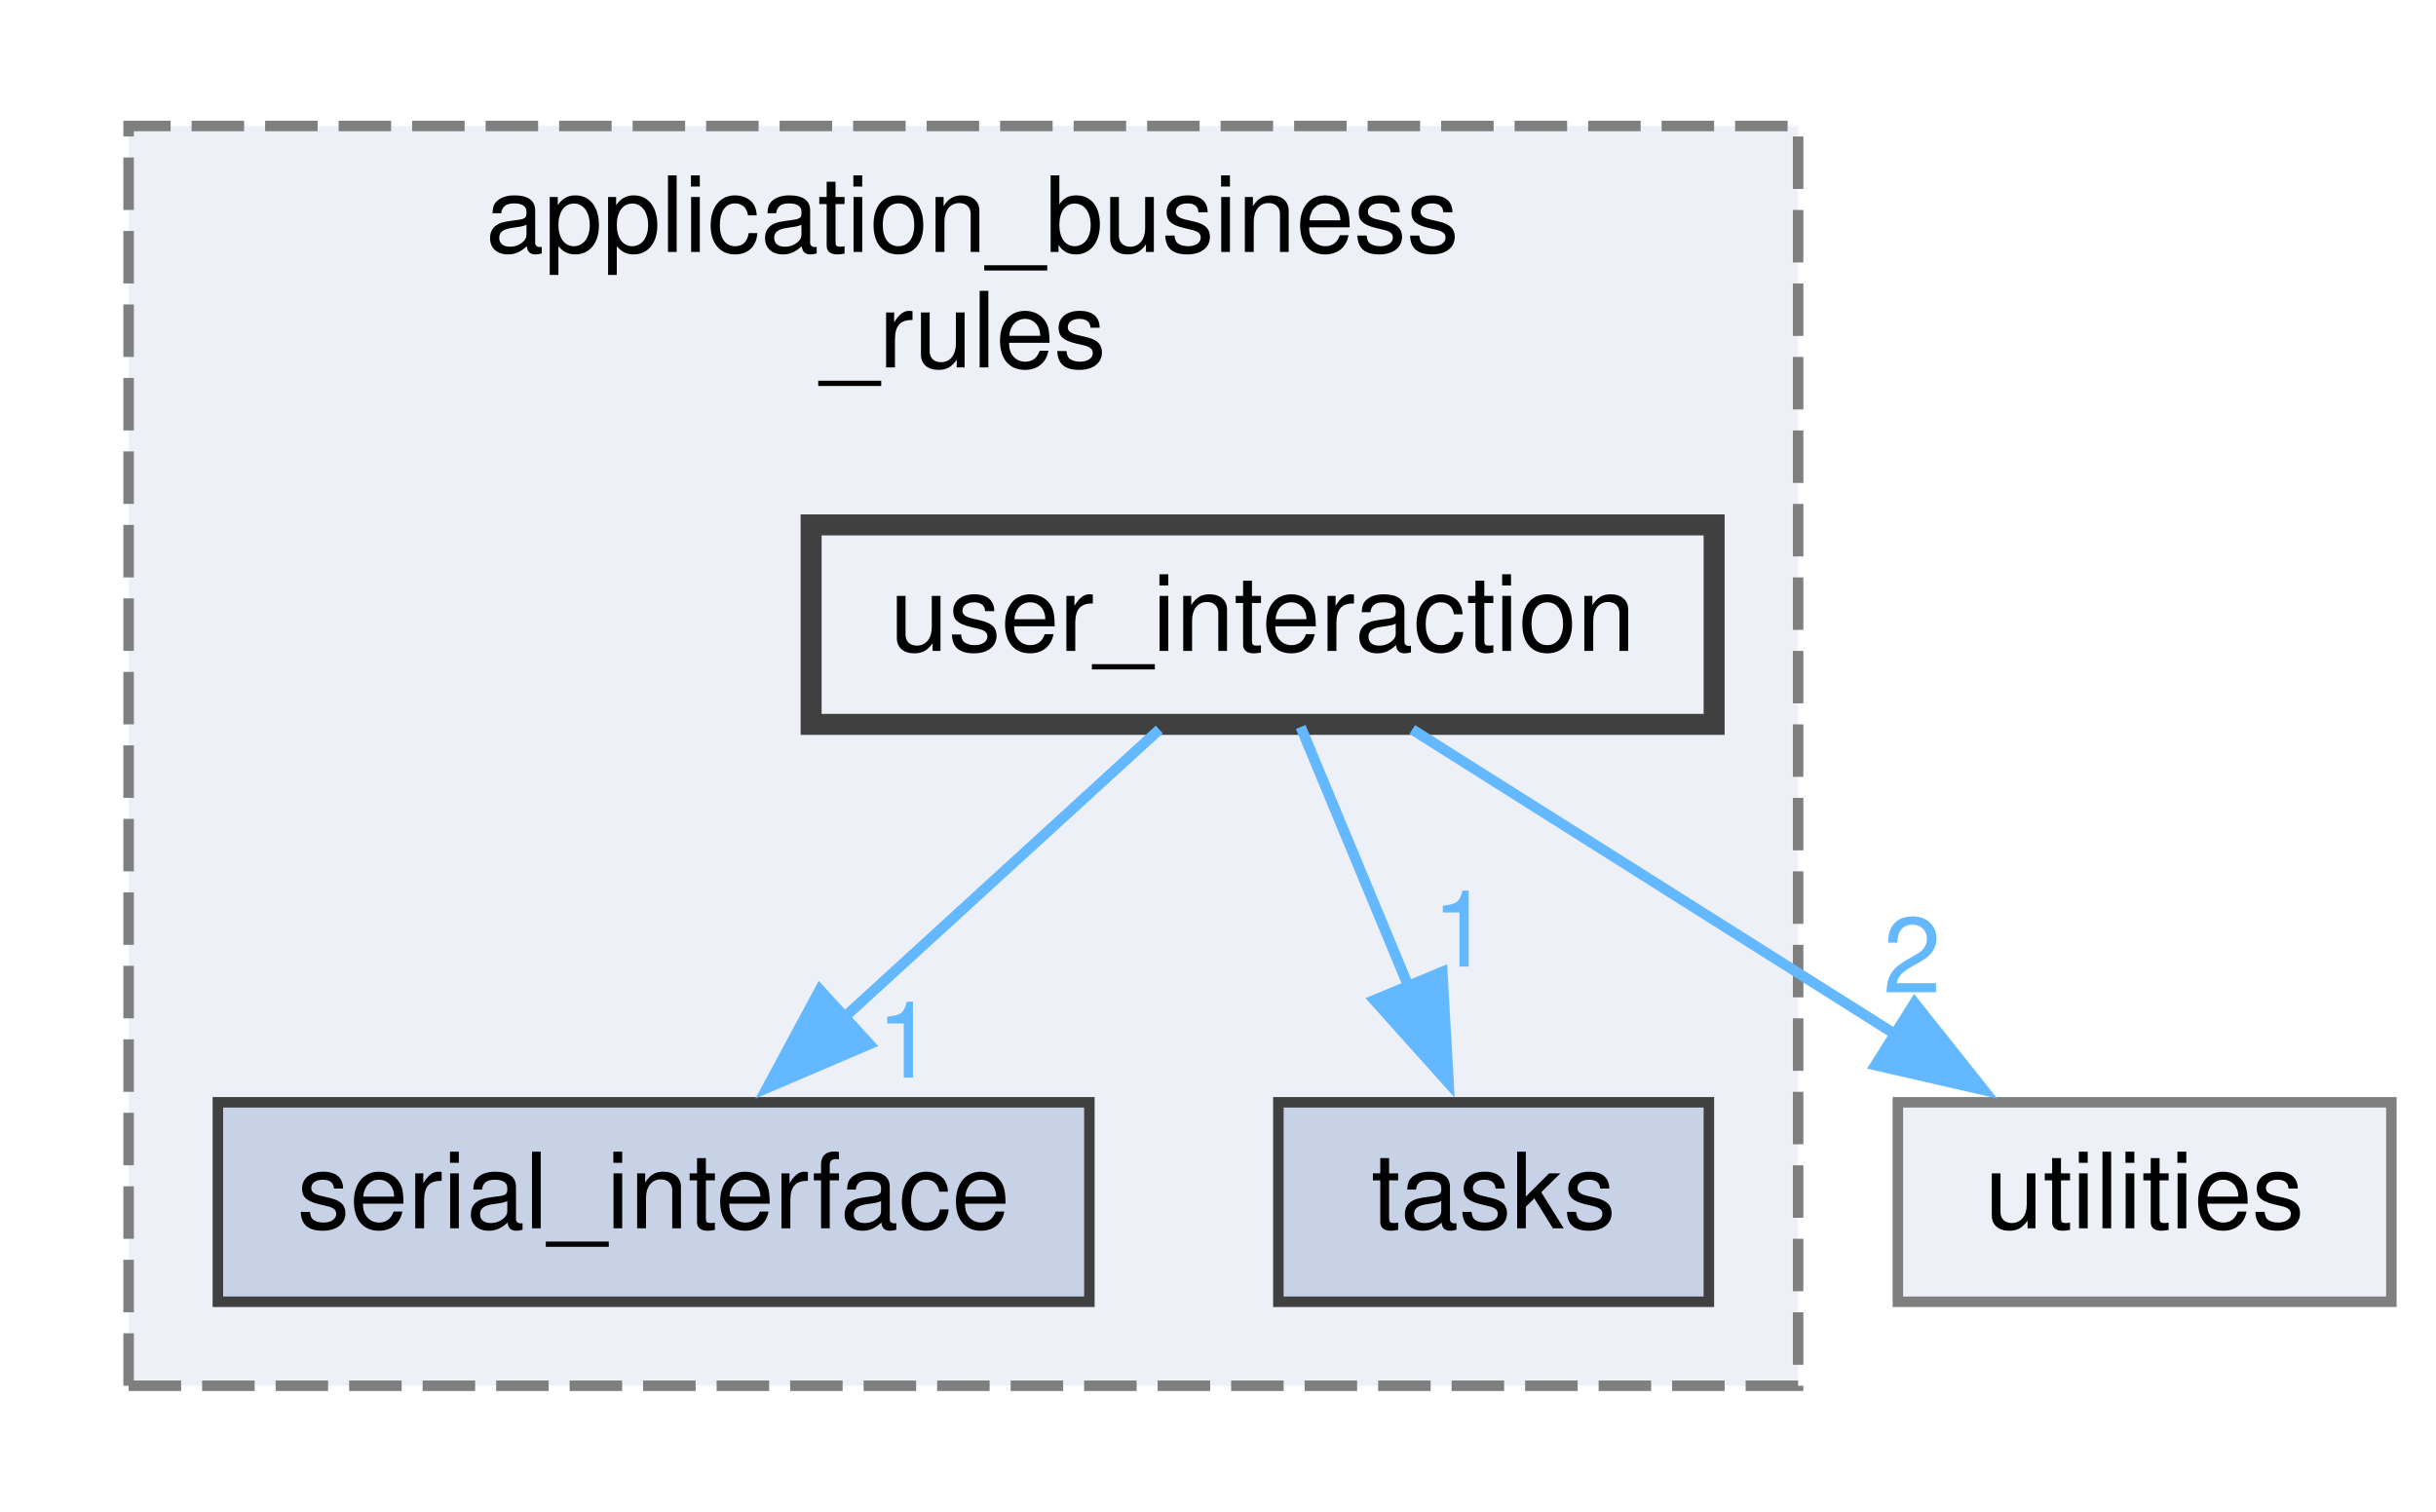
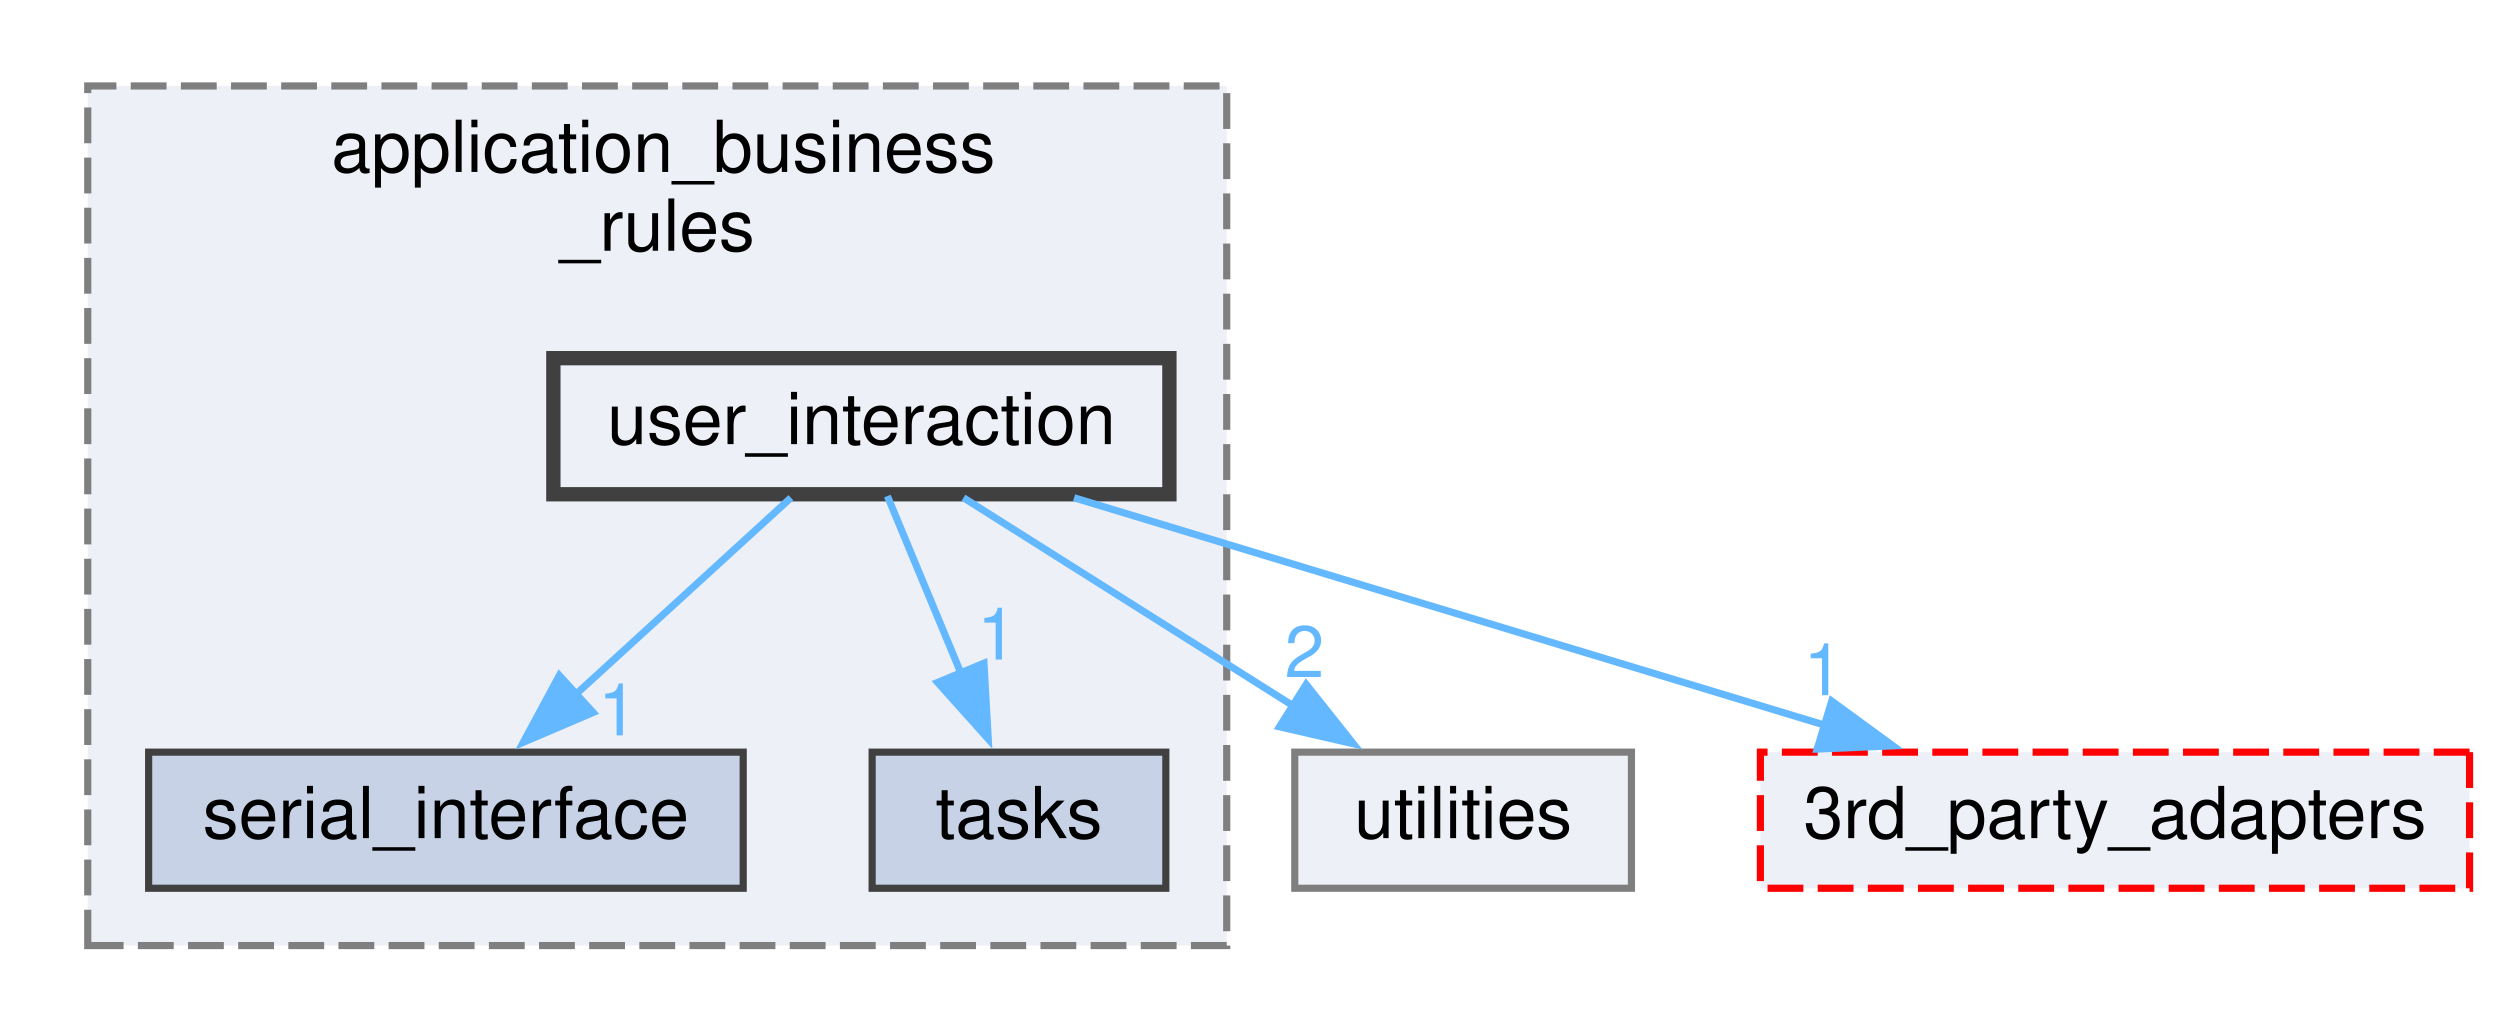
- <svg xmlns="http://www.w3.org/2000/svg" xmlns:xlink="http://www.w3.org/1999/xlink" width="232pt" height="144pt" viewBox="0.00 0.00 231.50 144.00">
+ <svg xmlns="http://www.w3.org/2000/svg" xmlns:xlink="http://www.w3.org/1999/xlink" width="349pt" height="144pt" viewBox="0.00 0.00 348.50 144.00">
  <g id="graph0" class="graph" transform="scale(1 1) rotate(0) translate(4 140)">
    <g id="clust1" class="cluster">
      <g id="a_clust1">
        <a xlink:href="dir_6dbb42d2342d9d7292a192bc1d024acc.xhtml" target="_top" xlink:title="Package Application Business Rules.">
          <polygon fill="#edf0f7" stroke="#7f7f7f" stroke-dasharray="5,2" points="8,-8 8,-128 167,-128 167,-8 8,-8" />
          <text text-anchor="start" x="42" y="-116" font-family="Helvetica,sans-Serif" font-size="10.00">application_business</text>
          <text text-anchor="middle" x="87.5" y="-105" font-family="Helvetica,sans-Serif" font-size="10.00">_rules</text>
        </a>
      </g>
    </g>
    <g id="node1" class="node">
      <g id="a_node1">
        <a xlink:href="dir_17a6007a5c84c34f300c622be50c188b.xhtml" target="_top" xlink:title="serial_interface">
          <polygon fill="#c8d2e7" stroke="#404040" points="99.5,-35 16.5,-35 16.5,-16 99.5,-16 99.5,-35" />
          <text text-anchor="middle" x="58" y="-23" font-family="Helvetica,sans-Serif" font-size="10.00">serial_interface</text>
        </a>
      </g>
    </g>
    <g id="node2" class="node">
      <g id="a_node2">
        <a xlink:href="dir_dab382b21b73aae3d74d7668eeeacf78.xhtml" target="_top" xlink:title="tasks">
          <polygon fill="#c8d2e7" stroke="#404040" points="158.5,-35 117.5,-35 117.5,-16 158.5,-16 158.5,-35" />
          <text text-anchor="middle" x="138" y="-23" font-family="Helvetica,sans-Serif" font-size="10.00">tasks</text>
        </a>
      </g>
    </g>
    <g id="node3" class="node">
      <g id="a_node3">
        <a xlink:href="dir_6c970bd3e9ed525c032ca1b33f237f5b.xhtml" target="_top" xlink:title="user_interaction">
          <polygon fill="#edf0f7" stroke="#404040" stroke-width="2" points="159,-90 73,-90 73,-71 159,-71 159,-90" />
          <text text-anchor="middle" x="116" y="-78" font-family="Helvetica,sans-Serif" font-size="10.00">user_interaction</text>
        </a>
      </g>
    </g>
    <g id="edge1" class="edge">
      <path fill="none" stroke="#63b8ff" d="M106.16,-70.51C97.95,-63 86.02,-52.1 76.09,-43.03" />
      <polygon fill="#63b8ff" stroke="#63b8ff" points="78.55,-40.54 68.81,-36.38 73.83,-45.71 78.55,-40.54" />
      <g id="a_edge1-headlabel">
        <a xlink:href="dir_000021_000011.xhtml" target="_top" xlink:title="1">
          <text text-anchor="middle" x="82.01" y="-37.35" font-family="Helvetica,sans-Serif" font-size="10.00" fill="#63b8ff">1</text>
        </a>
      </g>
    </g>
    <g id="edge3" class="edge">
      <path fill="none" stroke="#63b8ff" d="M119.63,-70.75C122.42,-64.04 126.37,-54.52 129.9,-46.02" />
      <polygon fill="#63b8ff" stroke="#63b8ff" points="133.11,-47.42 133.71,-36.84 126.64,-44.73 133.11,-47.42" />
      <g id="a_edge3-headlabel">
        <a xlink:href="dir_000021_000015.xhtml" target="_top" xlink:title="1">
          <text text-anchor="middle" x="134.93" y="-47.93" font-family="Helvetica,sans-Serif" font-size="10.00" fill="#63b8ff">1</text>
        </a>
      </g>
    </g>
    <g id="node4" class="node">
      <g id="a_node4">
        <a xlink:href="dir_3a2f33b0f26bc6229d595c2c354e6333.xhtml" target="_top" xlink:title="Package Utilities.">
          <polygon fill="#edf0f7" stroke="#7f7f7f" points="223.5,-35 176.5,-35 176.5,-16 223.5,-16 223.5,-35" />
          <text text-anchor="middle" x="200" y="-23" font-family="Helvetica,sans-Serif" font-size="10.00">utilities</text>
        </a>
      </g>
    </g>
    <g id="edge2" class="edge">
      <path fill="none" stroke="#63b8ff" d="M130.25,-70.51C142.88,-62.54 161.56,-50.75 176.41,-41.38" />
      <polygon fill="#63b8ff" stroke="#63b8ff" points="178.09,-44.46 184.68,-36.17 174.36,-38.54 178.09,-44.46" />
      <g id="a_edge2-headlabel">
        <a xlink:href="dir_000021_000022.xhtml" target="_top" xlink:title="2">
          <text text-anchor="middle" x="177.85" y="-45.47" font-family="Helvetica,sans-Serif" font-size="10.00" fill="#63b8ff">2</text>
        </a>
      </g>
    </g>
+     <g id="node5" class="node">
+       <g id="a_node5">
+         <a xlink:href="dir_e75212beacfa7863df067e044f07f232.xhtml" target="_top" xlink:title="Package 3rd Party Adapters.">
+           <polygon fill="#edf0f7" stroke="red" stroke-dasharray="5,2" points="340.5,-35 241.5,-35 241.5,-16 340.5,-16 340.5,-35" />
+           <text text-anchor="middle" x="291" y="-23" font-family="Helvetica,sans-Serif" font-size="10.00">3rd_party_adapters</text>
+         </a>
+       </g>
+     </g>
+     <g id="edge4" class="edge">
+       <path fill="none" stroke="#63b8ff" d="M145.69,-70.51C174.56,-61.76 218.64,-48.42 250.67,-38.71" />
+       <polygon fill="#63b8ff" stroke="#63b8ff" points="251.46,-42.13 260.01,-35.88 249.43,-35.43 251.46,-42.13" />
+       <g id="a_edge4-headlabel">
+         <a xlink:href="dir_000021_000000.xhtml" target="_top" xlink:title="1">
+           <text text-anchor="middle" x="250.29" y="-42.95" font-family="Helvetica,sans-Serif" font-size="10.00" fill="#63b8ff">1</text>
+         </a>
+       </g>
+     </g>
  </g>
</svg>
